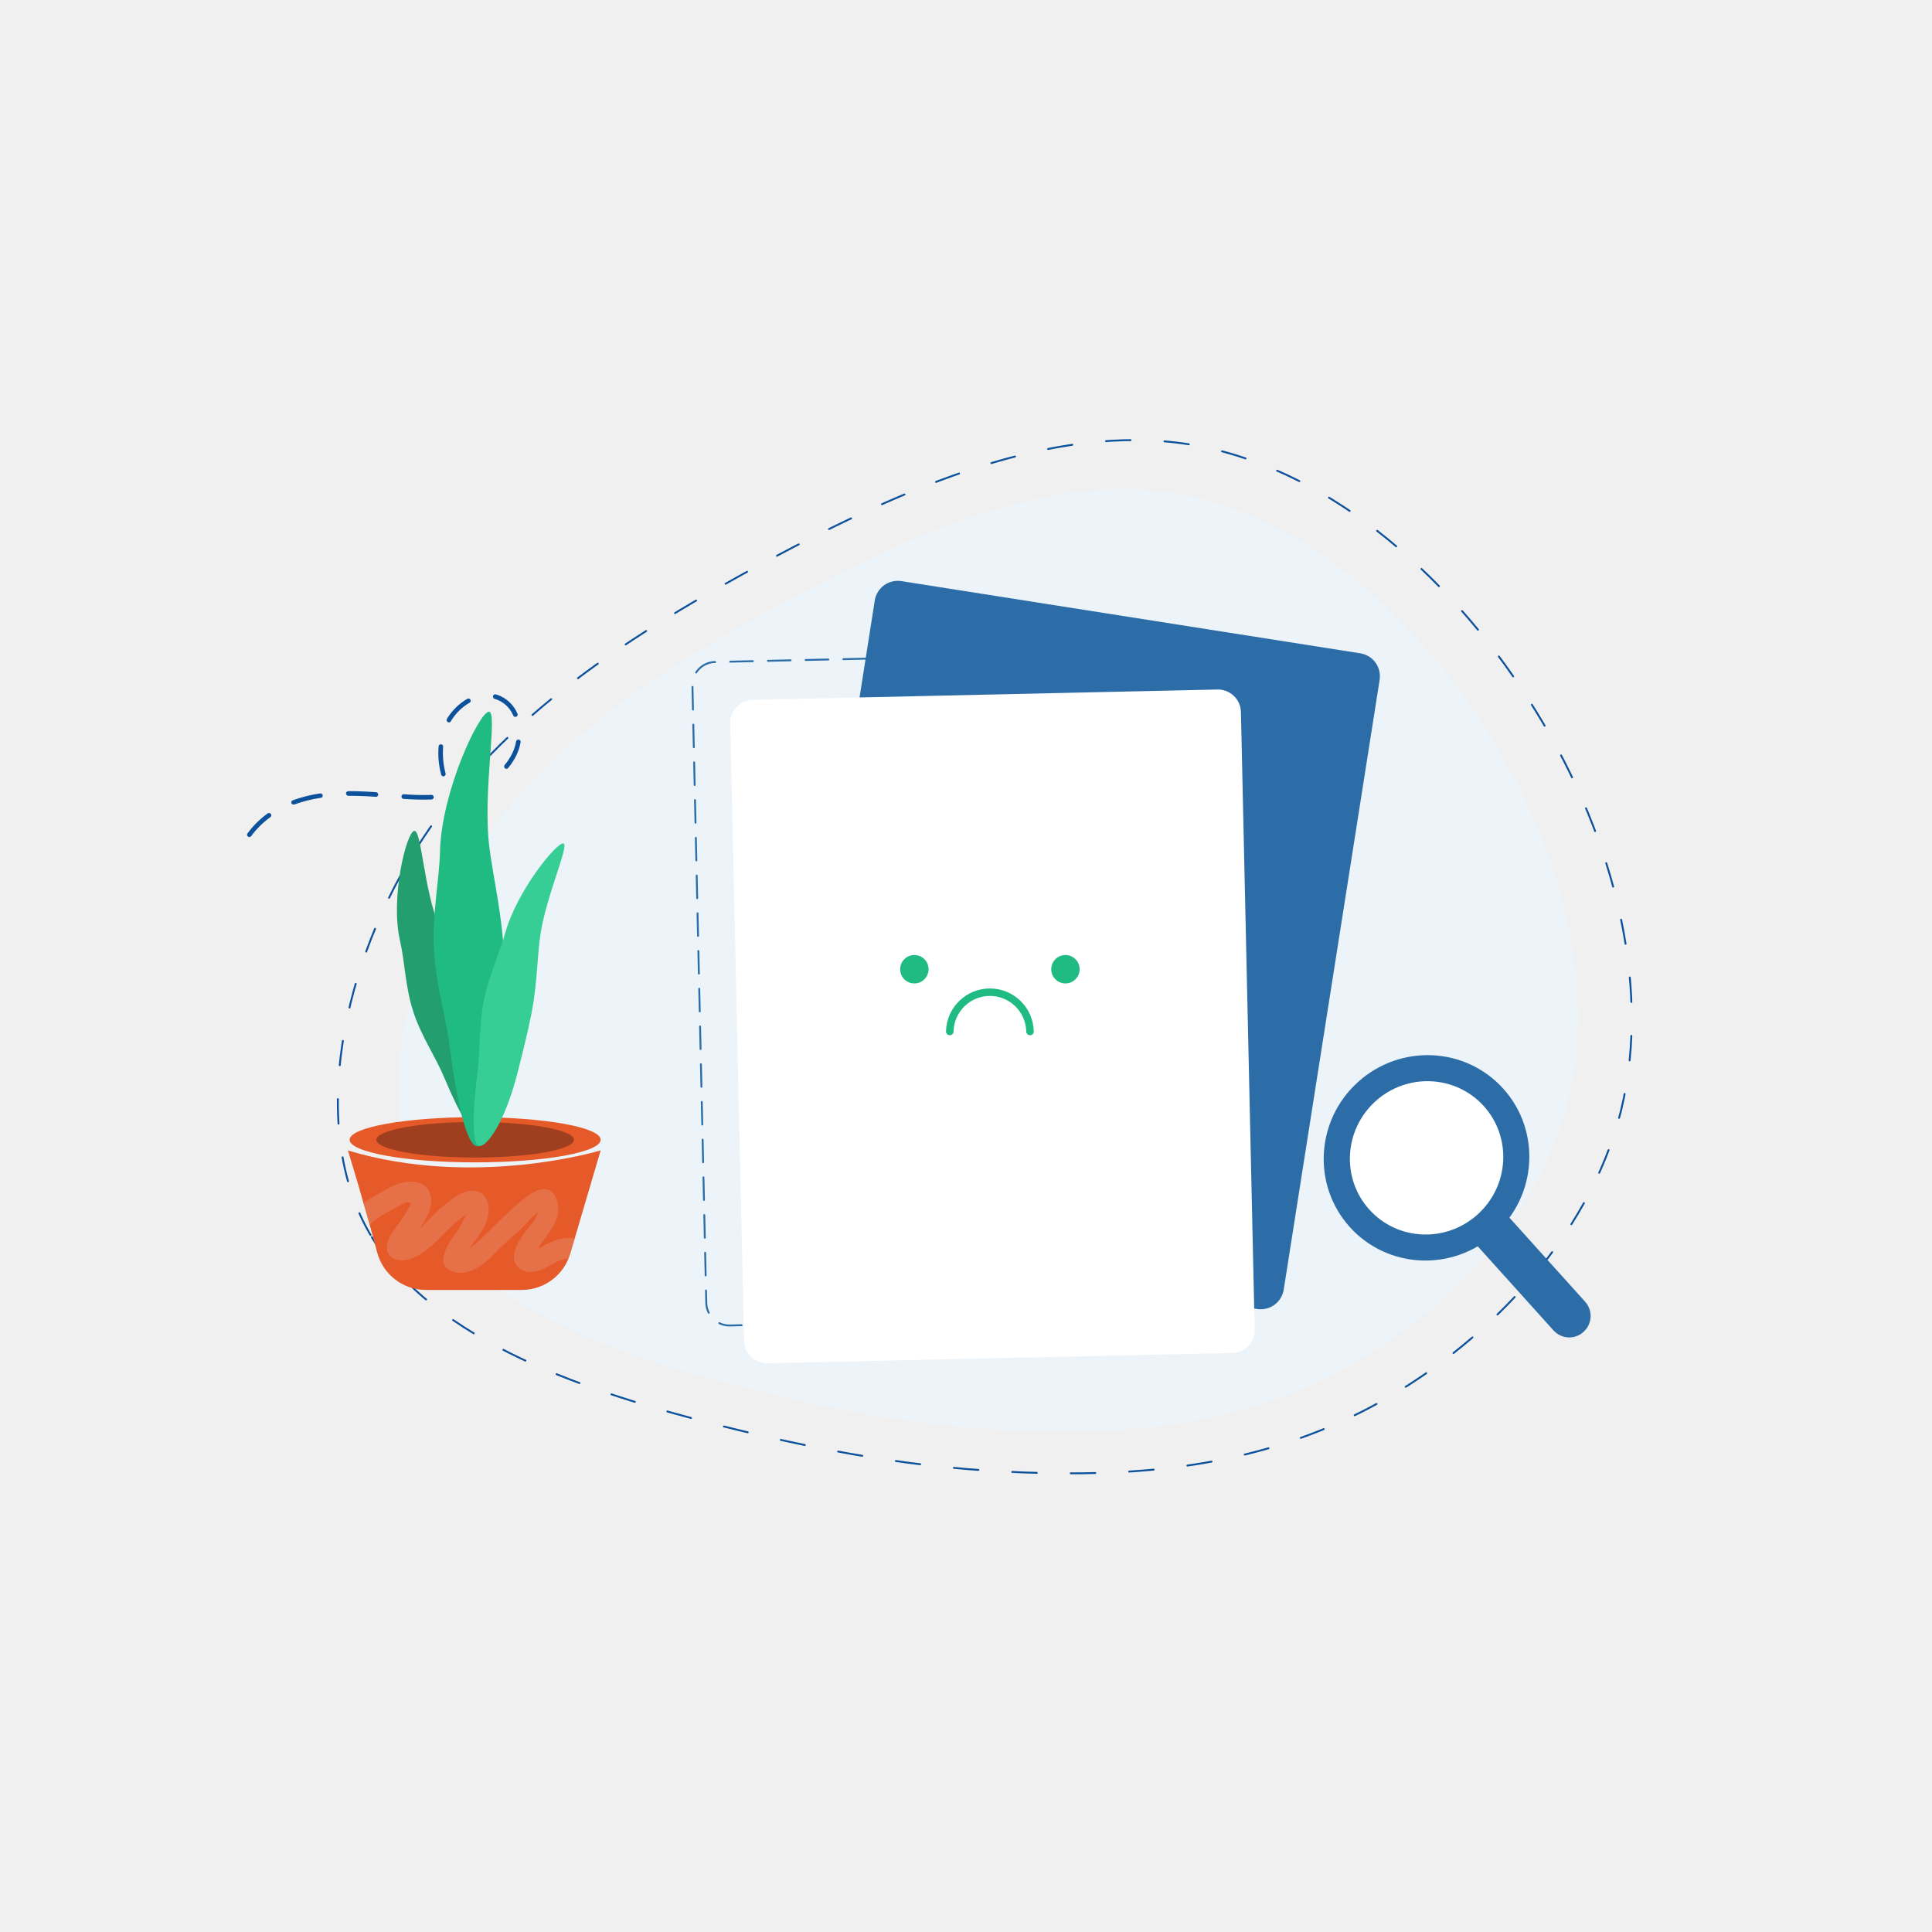
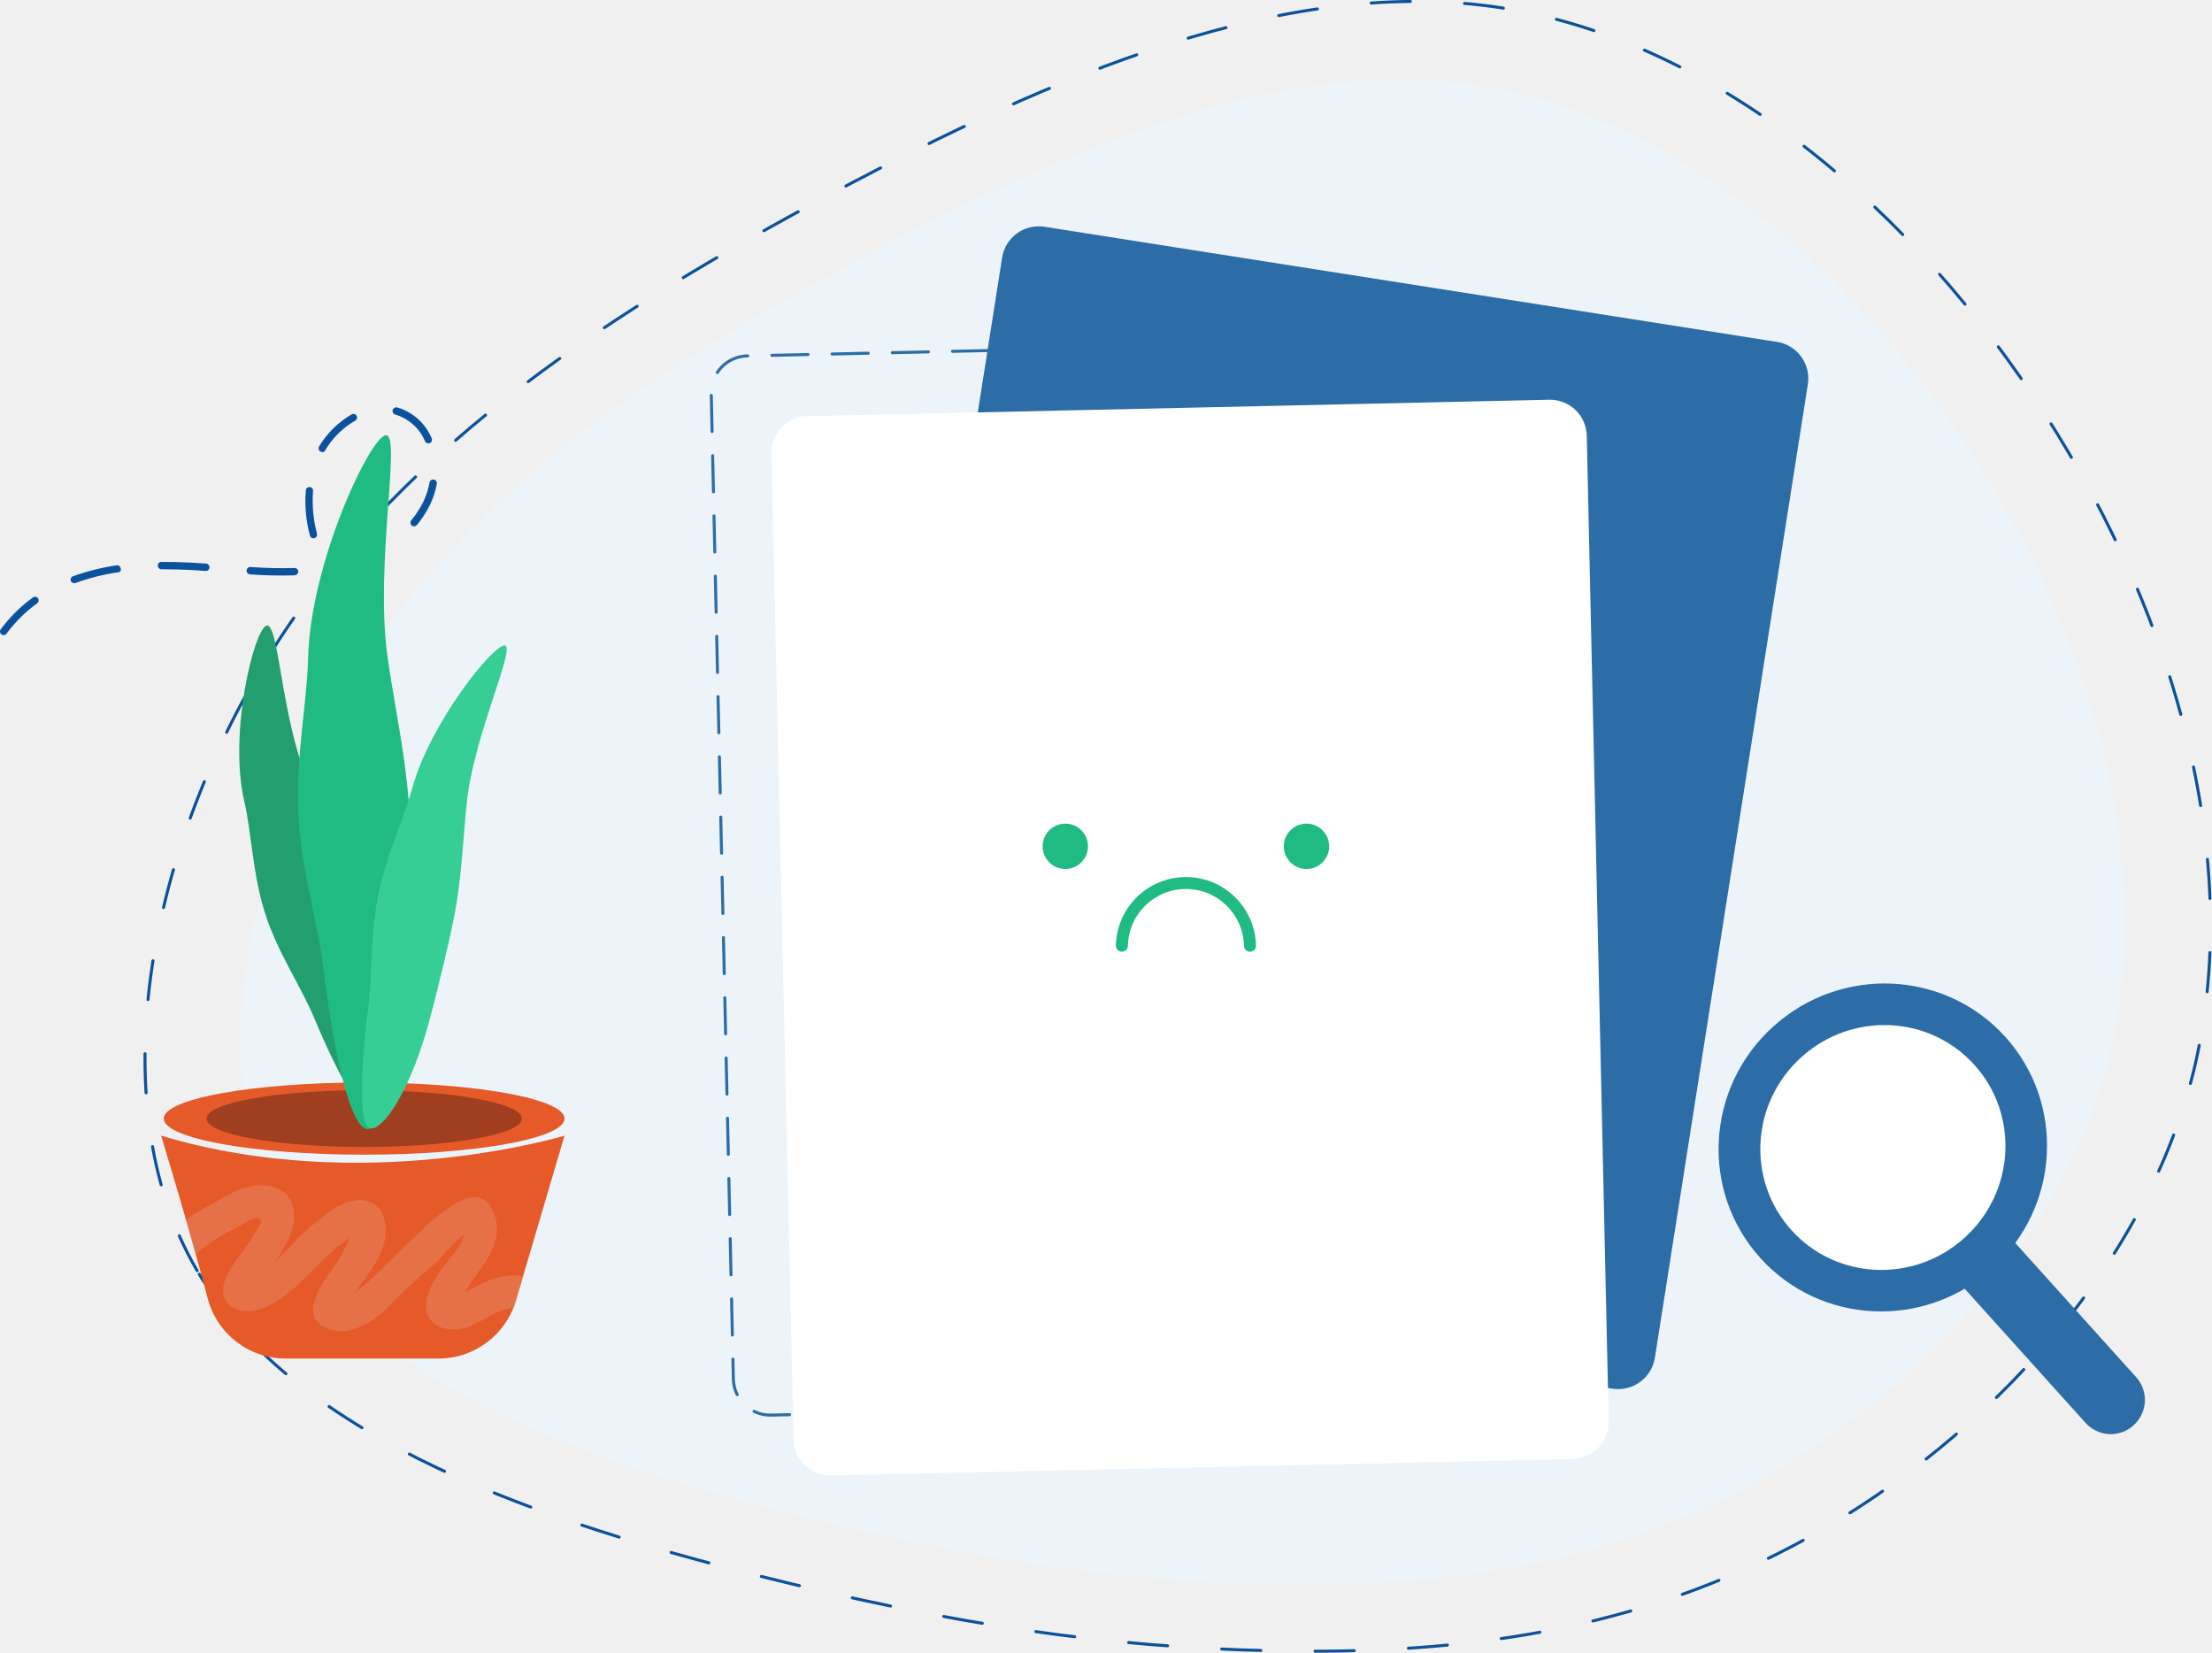
- <svg xmlns="http://www.w3.org/2000/svg" id="Layer_1" data-name="Layer 1" viewBox="0 0 1024 1024">
+ <svg xmlns="http://www.w3.org/2000/svg" viewBox="0 0 734.4 548.64">
  <defs>
    <style>.cls-1,.cls-4,.cls-6{fill:none;}.cls-1{opacity:0.08;}.cls-2{fill:#0c519b;}.cls-3{fill:#edf4f9;}.cls-4{stroke:#0c519b;stroke-dasharray:13 18;}.cls-4,.cls-6{stroke-linecap:round;stroke-miterlimit:10;}.cls-5{fill:#2c6da8;}.cls-6{stroke:#2c6da8;stroke-dasharray:12 8;}.cls-7{fill:#fff;}.cls-8{fill:#20bb83;}.cls-9{fill:#e55a28;}.cls-10{fill:#a03e20;}.cls-11{fill:#239e6f;}.cls-12{fill:#36ce94;}.cls-13{opacity:0.43;}.cls-14{clip-path:url(#clip-path);}.cls-15{fill:#e89074;}</style>
    <clipPath id="clip-path">
-       <path class="cls-1" d="M194.73,650.46c4.43-5,11-8.24,16.87-11.38,1.37-.72,3.93-2.62,5.42-1.74s.22,1.73-.84,3.67a77.52,77.52,0,0,1-6.13,9.21c-2.57,3.45-6.3,8.7-4.64,13.24,1.86,5.06,8.51,5.25,12.82,3.57,11.66-4.54,18.47-17,29.05-23.37.61-.37,2.74-1.13,2.92-1.53,1.11-.22.9-.45-.64-.67-1.29-.91-1.74-.6-1.37.91-2.22,2.94-3.54,7-5.79,10.09-3.27,4.53-7.27,9.74-7.52,15.5a5.45,5.45,0,0,0,2.68,4.67c9.14,5.76,18.85-2.08,24.8-8.5,4.31-4.64,9.14-8.53,13.82-12.76,1.87-1.68,9.16-10.76,11.55-10l-3.23-2.48c3.05,4.74-4.63,11.71-7,15.16-2.6,3.77-6.35,9.95-4.75,14.7,1.68,5,7.59,6.16,12.12,5,6.95-1.84,12.55-8.79,20.18-6.13,6.58,2.29,9.41-8.14,2.87-10.41-5.12-1.79-10-1.25-15,.73-2.58,1-4.86,2.48-7.32,3.74a16,16,0,0,1-2.37,1.12c-2,.37-1.78,1.16.56,2.37.8-.52,1.32-3.12,1.82-4,4.61-7.83,13.11-15.07,9.43-25.32-8.29-23.11-43.66,32.73-52.07,27.43l2.68,4.66c.13-3.19,4.19-7.48,6-10.05,2.73-3.79,5.79-8,6.88-12.67,1.39-5.94-.12-13.54-7.34-14.06-6.74-.48-13.14,5.58-18,9.51-6.28,5.14-13.25,16.46-22.23,16.29l4.66,2.68c-.41,2.49-.31,2.93.32,1.33.43-.89.87-1.79,1.33-2.67,1-1.59,2.49-3.25,3.6-4.79a66.5,66.5,0,0,0,6-9.84c2.56-5.37,2.79-13.25-3.5-16.21-5.48-2.58-12.48-.52-17.38,2.28-6.68,3.82-13.89,7.21-19.06,13.06-4.58,5.2,3,12.87,7.64,7.64Z" />
+       <path class="cls-1" d="M63.79,417.7c4.43-5,11-8.24,16.87-11.38,1.37-.72,3.93-2.62,5.42-1.74s.22,1.73-.84,3.67a77.52,77.52,0,0,1-6.13,9.21c-2.57,3.45-6.3,8.7-4.64,13.24,1.86,5.06,8.51,5.25,12.82,3.57,11.66-4.55,18.47-17,29.05-23.37.61-.37,2.74-1.13,2.92-1.53,1.11-.22.9-.45-.64-.67-1.29-.91-1.74-.6-1.37.91-2.22,2.94-3.54,7-5.79,10.09-3.27,4.53-7.27,9.74-7.52,15.5a5.45,5.45,0,0,0,2.68,4.67c9.14,5.76,18.84-2.08,24.8-8.5,4.31-4.64,9.14-8.53,13.82-12.76,1.87-1.68,9.16-10.76,11.54-10l-3.22-2.48c3.05,4.74-4.63,11.71-7,15.16-2.6,3.77-6.35,9.95-4.75,14.7,1.68,5,7.59,6.16,12.12,5,6.95-1.84,12.55-8.79,20.18-6.13,6.58,2.29,9.41-8.14,2.87-10.41-5.12-1.79-10-1.25-15,.73-2.58,1-4.86,2.48-7.32,3.74a16,16,0,0,1-2.37,1.12c-2,.37-1.78,1.16.56,2.37.79-.52,1.32-3.12,1.82-4,4.61-7.82,13.11-15.06,9.43-25.31-8.29-23.11-43.67,32.73-52.07,27.43l2.68,4.66c.13-3.19,4.19-7.48,6-10.05,2.73-3.79,5.79-8,6.88-12.67,1.39-5.94-.13-13.55-7.35-14.06-6.73-.48-13.14,5.58-17.94,9.51-6.28,5.14-13.25,16.46-22.23,16.29l4.66,2.68c-.41,2.49-.31,2.93.32,1.33.43-.9.87-1.79,1.33-2.67,1-1.59,2.49-3.25,3.59-4.79a65.72,65.72,0,0,0,6-9.84c2.56-5.37,2.79-13.25-3.5-16.22-5.48-2.57-12.48-.51-17.38,2.29-6.68,3.82-13.89,7.2-19.06,13.06-4.58,5.2,3,12.87,7.64,7.64Z" />
    </clipPath>
  </defs>
-   <path class="cls-2" d="M331.25,461.83a.84.84,0,0,1-.44.11H329c-4.13.07-8.42.11-13,.07a1.22,1.22,0,1,1,0-2.44c4.51,0,8.8,0,12.93-.07h1.79a1.29,1.29,0,0,1,1.25,1.2A1.39,1.39,0,0,1,331.25,461.83Zm-29.5-.77a.93.93,0,0,1-.54.08,113.57,113.57,0,0,1-14.67-2.44,1.25,1.25,0,0,1-.87-1.5,1.18,1.18,0,0,1,1.47-.83,115.35,115.35,0,0,0,14.34,2.36,1.23,1.23,0,0,1,1.08,1.31A1.19,1.19,0,0,1,301.75,461.06ZM273.28,454a1.32,1.32,0,0,1-.92,0,70.91,70.91,0,0,1-13-7.37,1.21,1.21,0,0,1,1.42-2,71.37,71.37,0,0,0,12.55,7.18,1.18,1.18,0,0,1,.59,1.57A1.05,1.05,0,0,1,273.28,454ZM249.6,436.9a1.29,1.29,0,0,1-1.36-.32,68.46,68.46,0,0,1-8.75-12.17,1.2,1.2,0,0,1,2.12-1.14A67.46,67.46,0,0,0,250,435a1.2,1.2,0,0,1-.11,1.69A.49.49,0,0,1,249.6,436.9Zm1.79-17.43a60.84,60.84,0,0,1-7.82,2.44,1.23,1.23,0,0,1-1.47-.93,1.19,1.19,0,0,1,.92-1.46,54.13,54.13,0,0,0,7.5-2.34,47.94,47.94,0,0,0,5.92-2.77,1.2,1.2,0,1,1,1.14,2.12A53.45,53.45,0,0,1,251.39,419.47Zm-22.27,4.18c-.11.05-.28.05-.39.11a144.29,144.29,0,0,1-14.82-.33,1.21,1.21,0,0,1-1.14-1.3,1.22,1.22,0,0,1,1.3-1.15,135.23,135.23,0,0,0,14.61.33,1.22,1.22,0,0,1,1.25,1.2A1.25,1.25,0,0,1,229.12,423.65Zm39.71-16.25a1.1,1.1,0,0,1-1.2-.21,1.22,1.22,0,0,1-.16-1.69,31.13,31.13,0,0,0,4.08-6.3,23.83,23.83,0,0,0,2-6.25,1.21,1.21,0,1,1,2.38.44,26.29,26.29,0,0,1-2.22,6.9,33.67,33.67,0,0,1-4.4,6.79A1.32,1.32,0,0,1,268.83,407.4Zm-33.36,4c-.05,0-.11.05-.16.05a1.19,1.19,0,0,1-1.47-.87,43.26,43.26,0,0,1-1.36-15,1.23,1.23,0,0,1,1.31-1.09,1.21,1.21,0,0,1,1.08,1.31A42.86,42.86,0,0,0,236.18,410,1.22,1.22,0,0,1,235.47,411.37Zm-35.75,10.86a.87.87,0,0,1-.54.06L194,422c-3.37-.16-6.46-.21-9.45-.21a1.23,1.23,0,0,1-.06-2.45c3.05-.05,6.2.06,9.62.22l5.22.32a1.27,1.27,0,0,1,1.14,1.31A1.29,1.29,0,0,1,199.72,422.23Zm-67.14,21.3a1.1,1.1,0,0,1-1.14-.16,1.2,1.2,0,0,1-.27-1.69,49.55,49.55,0,0,1,10.7-10.59,1.21,1.21,0,0,1,1.41,2,45.72,45.72,0,0,0-10.16,10.05A1.16,1.16,0,0,1,132.58,443.53Zm37.7-20.75a.52.52,0,0,1-.27.05,72.06,72.06,0,0,0-14,3.53,1.27,1.27,0,0,1-1.57-.7,1.2,1.2,0,0,1,.71-1.52,76.12,76.12,0,0,1,14.5-3.64,1.18,1.18,0,0,1,1.36,1A1,1,0,0,1,170.28,422.78Zm103.28-42.92a1.2,1.2,0,0,1-1.53-.65,15.39,15.39,0,0,0-7.66-8,14.48,14.48,0,0,0-2.17-.82,1.22,1.22,0,1,1,.71-2.33,13.41,13.41,0,0,1,2.5.92,17.93,17.93,0,0,1,8.85,9.24,1.24,1.24,0,0,1-.7,1.68Zm-35.15,2.93a1.33,1.33,0,0,1-1.09-.1,1.24,1.24,0,0,1-.44-1.69,30.39,30.39,0,0,1,10.82-10.65,1.19,1.19,0,0,1,1.19,2.07A27.47,27.47,0,0,0,239,382.2.85.85,0,0,1,238.41,382.79Z" />
-   <path class="cls-3" d="M226.73,643.53c-30.44-51.69-14-131.51,24.9-191.16,39.2-60,101.29-99.58,167.29-134.95,66.56-35.49,137.68-66.3,202.81-56.17S746.59,322.34,786.34,384.5c40.08,62.39,60.21,136,44.79,198.94-15.74,62.74-67.58,114.95-120.8,143.16s-108.29,33.08-158.24,32-95.59-7.71-156.64-23C334.07,720,256.94,695.56,226.73,643.53Z" />
-   <path class="cls-4" d="M196.41,654.59C163,597.91,181,510.38,223.72,445c43-65.78,111.06-109.18,183.43-148,73-38.91,151-72.7,222.39-61.6s136.91,67,180.5,135.15c44,68.42,66,149.11,49.12,218.15-17.26,68.79-74.11,126-132.46,157S608,782,553.18,780.75s-104.81-8.45-171.76-25.24C314.11,738.47,229.54,711.65,196.41,654.59Z" />
-   <path class="cls-5" d="M666.33,693.8,423.08,655.59a12.33,12.33,0,0,1-10.23-14.07l50.8-323.25A12.31,12.31,0,0,1,477.73,308L721,346.27a12.3,12.3,0,0,1,10.23,14.07L680.39,683.6A12.34,12.34,0,0,1,666.33,693.8Z" />
-   <path class="cls-6" d="M633,697.08l-246.14,5.45a12.23,12.23,0,0,1-12.52-12L367,363.4a12.23,12.23,0,0,1,12-12.53l246.14-5.44a12.22,12.22,0,0,1,12.53,12L645,684.53A12.28,12.28,0,0,1,633,697.08Z" />
-   <path class="cls-7" d="M653.05,717.1,406.9,722.54a12.23,12.23,0,0,1-12.52-12l-7.33-327.11a12.22,12.22,0,0,1,12-12.52l246.14-5.45a12.21,12.21,0,0,1,12.53,12L665,704.55A12.29,12.29,0,0,1,653.05,717.1Z" />
-   <path class="cls-5" d="M792.44,653.83c22.41-20.3,24.31-54.74,4.23-76.91s-54.53-23.69-76.95-3.39-24.31,54.73-4.23,76.91S770,674.13,792.44,653.83Z" />
-   <path class="cls-5" d="M823.39,705.15,761.5,636.46a11.3,11.3,0,0,1,.79-15.91l.07-.09a11.31,11.31,0,0,1,15.91.79l61.89,68.69a11.29,11.29,0,0,1-.79,15.91l-.06.09A11.27,11.27,0,0,1,823.39,705.15Z" />
-   <path class="cls-7" d="M783.21,643.64c16.75-15.16,18.18-40.87,3.2-57.41S745.7,568.56,729,583.72s-18.17,40.87-3.19,57.42S766.46,658.81,783.21,643.64Z" />
-   <circle class="cls-8" cx="484.63" cy="513.71" r="7.53" />
-   <circle class="cls-8" cx="564.7" cy="513.71" r="7.53" />
-   <path class="cls-8" d="M545.93,548.7a2,2,0,0,1-2-2,19.27,19.27,0,0,0-38.53,0,2,2,0,0,1-4,0,23.27,23.27,0,0,1,46.53,0A2,2,0,0,1,545.93,548.7Z" />
-   <ellipse class="cls-9" cx="251.84" cy="604.1" rx="66.53" ry="11.98" />
-   <ellipse class="cls-10" cx="251.84" cy="604.1" rx="52.36" ry="9.42" />
-   <path class="cls-9" d="M184.42,609.78s9.7,31.66,15.45,53.92a26.76,26.76,0,0,0,25.92,20h50.74a26.77,26.77,0,0,0,25.69-19.21l16.14-54.76S251.84,630,184.42,609.78Z" />
-   <path class="cls-11" d="M249.3,528.72c3.25,10.1,6.5,22.68,8.77,31.61,6.78,26.79,3.45,43.11-1.14,44.58-4.16,1.34-12.68-12.69-21.81-34.54-4.27-10.22-12-21.42-16.12-34.3-4.26-13.22-4.43-26.53-7-37.53-5.18-22.61,3.3-56.81,7.41-58.13s4.92,30.86,13.64,51.25C237.69,502.43,244.8,514.77,249.3,528.72Z" />
-   <path class="cls-8" d="M267,504.4c.73,14.49.71,32.24.64,44.83-.2,37.76-8.9,58-14.6,58.33-5.18.26-10.79-21.32-14.76-53.42-1.85-15-7.35-32.56-8.28-51-.95-19,2.83-36.57,3.22-52,.79-31.67,20.74-73.66,25.85-73.91s-3.55,42.45.38,72.48C261.53,465.55,266,484.38,267,504.4Z" />
-   <path class="cls-12" d="M281.64,537.52c-2.06,10.27-5.19,22.7-7.45,31.5-6.79,26.41-16.33,39.11-20.29,38.32-3.6-.72-3.65-16.81-.72-40,1.37-10.84.68-24.08,3.3-37.18,2.69-13.45,8.37-25.11,11.35-35.84,6.12-22,27.19-48,30.75-47.27s-9.91,29.11-12.5,50.83C284.71,509.36,284.47,523.33,281.64,537.52Z" />
-   <g class="cls-13">
-     <g class="cls-14">
-       <path class="cls-9" d="M184.42,609.78s9.7,31.66,15.45,53.92a26.76,26.76,0,0,0,25.92,20h50.74a26.77,26.77,0,0,0,25.69-19.21l16.14-54.76S251.84,630,184.42,609.78Z" />
-       <path class="cls-15" d="M184.34,609.9s9.7,31.66,15.45,53.92a26.77,26.77,0,0,0,25.93,20.06h50.73a26.8,26.8,0,0,0,25.7-19.22l16.13-54.76S251.77,630.12,184.34,609.9Z" />
+   <g id="Layer_2" data-name="Layer 2">
+     <g id="Layer_1-2" data-name="Layer 1">
+       <path class="cls-2" d="M200.31,229.07a.84.84,0,0,1-.44.11h-1.79c-4.13.07-8.42.11-13,.07a1.22,1.22,0,1,1,.05-2.44c4.51,0,8.8,0,12.93-.07h1.79a1.29,1.29,0,0,1,1.25,1.2A1.39,1.39,0,0,1,200.31,229.07Zm-29.5-.77a.94.94,0,0,1-.54.08,113.57,113.57,0,0,1-14.67-2.44,1.25,1.25,0,0,1-.87-1.5,1.17,1.17,0,0,1,1.46-.83A115.83,115.83,0,0,0,170.54,226a1.23,1.23,0,0,1,1.08,1.31A1.19,1.19,0,0,1,170.81,228.3Zm-28.47-7.06a1.32,1.32,0,0,1-.92,0,71.5,71.5,0,0,1-13-7.37,1.21,1.21,0,0,1,1.42-2,71.37,71.37,0,0,0,12.55,7.18,1.18,1.18,0,0,1,.59,1.57A1.05,1.05,0,0,1,142.34,221.24Zm-23.68-17.1a1.29,1.29,0,0,1-1.36-.32,68.82,68.82,0,0,1-8.75-12.17,1.2,1.2,0,1,1,2.12-1.14,67.46,67.46,0,0,0,8.42,11.73,1.2,1.2,0,0,1-.11,1.69A.49.49,0,0,1,118.66,204.14Zm1.79-17.44a59.33,59.33,0,0,1-7.82,2.45,1.23,1.23,0,0,1-1.47-.93,1.19,1.19,0,0,1,.92-1.46,54.13,54.13,0,0,0,7.5-2.34,49.45,49.45,0,0,0,5.92-2.77,1.2,1.2,0,0,1,1.14,2.12A53.41,53.41,0,0,1,120.45,186.7Zm-22.27,4.19c-.11.05-.28.05-.39.1A141.42,141.42,0,0,1,83,190.67a1.22,1.22,0,0,1-1.14-1.3,1.24,1.24,0,0,1,1.31-1.15,135.23,135.23,0,0,0,14.61.33,1.22,1.22,0,0,1,1.25,1.2A1.25,1.25,0,0,1,98.18,190.89Zm39.71-16.25a1.1,1.1,0,0,1-1.2-.21,1.22,1.22,0,0,1-.16-1.69,30.66,30.66,0,0,0,4.07-6.3,23.11,23.11,0,0,0,2-6.25,1.25,1.25,0,0,1,1.42-1,1.23,1.23,0,0,1,1,1.42,26.29,26.29,0,0,1-2.22,6.9,33.67,33.67,0,0,1-4.4,6.79A1.32,1.32,0,0,1,137.89,174.64Zm-33.36,4s-.11,0-.16,0a1.2,1.2,0,0,1-1.47-.87,43.26,43.26,0,0,1-1.36-15,1.23,1.23,0,0,1,1.31-1.09,1.21,1.21,0,0,1,1.08,1.31,42.6,42.6,0,0,0,1.31,14.18A1.22,1.22,0,0,1,104.53,178.61ZM68.78,189.47a.87.87,0,0,1-.54.06l-5.16-.33c-3.37-.16-6.46-.22-9.45-.22a1.22,1.22,0,1,1-.06-2.44c3,0,6.2.06,9.62.22l5.22.32a1.27,1.27,0,0,1,1.14,1.31A1.29,1.29,0,0,1,68.78,189.47ZM1.64,210.77a1.1,1.1,0,0,1-1.14-.16,1.2,1.2,0,0,1-.27-1.69,49.55,49.55,0,0,1,10.7-10.59,1.2,1.2,0,1,1,1.41,1.95A46,46,0,0,0,2.18,210.34,1.16,1.16,0,0,1,1.64,210.77ZM39.34,190a.52.52,0,0,1-.27,0,72.06,72.06,0,0,0-14,3.53,1.27,1.27,0,0,1-1.57-.7,1.2,1.2,0,0,1,.71-1.52,75.93,75.93,0,0,1,14.5-3.64,1.18,1.18,0,0,1,1.36,1A1,1,0,0,1,39.34,190ZM142.61,147.1a1.19,1.19,0,0,1-1.52-.65,15.39,15.39,0,0,0-7.66-8,14.48,14.48,0,0,0-2.17-.82,1.22,1.22,0,1,1,.71-2.33,13.06,13.06,0,0,1,2.49.92,17.9,17.9,0,0,1,8.86,9.24,1.24,1.24,0,0,1-.71,1.68ZM107.47,150a1.29,1.29,0,0,1-1.09-.11,1.23,1.23,0,0,1-.44-1.68,30.31,30.31,0,0,1,10.82-10.65,1.19,1.19,0,0,1,1.19,2.07,27.47,27.47,0,0,0-9.94,9.78A.87.87,0,0,1,107.47,150Z" />
+       <path class="cls-3" d="M95.79,410.77c-30.44-51.69-14.05-131.51,24.9-191.16C159.89,159.62,222,120,288,84.66c66.56-35.49,137.69-66.3,202.82-56.17S615.65,89.58,655.4,151.74c40.08,62.39,60.2,136,44.79,198.94-15.74,62.74-67.58,115-120.8,143.16s-108.29,33.08-158.24,32-95.59-7.71-156.64-23C203.13,487.27,126,462.8,95.79,410.77Z" />
+       <path class="cls-4" d="M65.47,421.83C32.09,365.15,50.06,277.62,92.78,212.21c43-65.78,111.06-109.18,183.43-148,73-38.91,151-72.7,222.39-61.6s136.91,67,180.5,135.15c43.95,68.42,66,149.11,49.12,218.15C711,424.73,654.11,482,595.76,512.92S477,549.19,422.24,548s-104.81-8.45-171.76-25.24C183.17,505.71,98.6,478.88,65.47,421.83Z" />
+       <path class="cls-5" d="M535.39,461,292.14,422.83a12.33,12.33,0,0,1-10.23-14.07l50.8-323.25a12.31,12.31,0,0,1,14.08-10.23L590,113.5a12.3,12.3,0,0,1,10.22,14.08l-50.8,323.26A12.34,12.34,0,0,1,535.39,461Z" />
+       <path class="cls-6" d="M502.09,464.32,256,469.77a12.23,12.23,0,0,1-12.52-12l-7.34-327.1a12.23,12.23,0,0,1,12-12.53l246.14-5.44a12.22,12.22,0,0,1,12.53,12l7.27,327.1A12.28,12.28,0,0,1,502.09,464.32Z" />
+       <path class="cls-7" d="M522.1,484.34,276,489.78a12.23,12.23,0,0,1-12.52-12l-7.33-327.11a12.22,12.22,0,0,1,12-12.52l246.14-5.45a12.21,12.21,0,0,1,12.53,12l7.28,327.1A12.3,12.3,0,0,1,522.1,484.34Z" />
+       <path class="cls-5" d="M661.49,421.07c22.42-20.3,24.32-54.74,4.24-76.91s-54.53-23.69-77-3.39-24.31,54.73-4.23,76.91S639.08,441.37,661.49,421.07Z" />
+       <path class="cls-5" d="M692.45,472.39,630.56,403.7a11.3,11.3,0,0,1,.79-15.91l.07-.09a11.3,11.3,0,0,1,15.91.79l61.89,68.69a11.3,11.3,0,0,1-.79,15.91l-.07.08A11.25,11.25,0,0,1,692.45,472.39Z" />
+       <path class="cls-7" d="M652.27,410.88c16.75-15.16,18.18-40.87,3.2-57.42S614.76,335.8,598,351s-18.17,40.87-3.19,57.42S635.52,426.05,652.27,410.88Z" />
+       <circle class="cls-8" cx="353.69" cy="280.95" r="7.53" />
+       <circle class="cls-8" cx="433.76" cy="280.95" r="7.53" />
+       <path class="cls-8" d="M415,315.94a2,2,0,0,1-2-2,19.27,19.27,0,0,0-38.53,0,2,2,0,0,1-4,0,23.27,23.27,0,0,1,46.53,0A2,2,0,0,1,415,315.94Z" />
+       <ellipse class="cls-9" cx="120.9" cy="371.34" rx="66.53" ry="11.98" />
+       <ellipse class="cls-10" cx="120.9" cy="371.34" rx="52.36" ry="9.42" />
+       <path class="cls-9" d="M53.48,377s9.7,31.67,15.44,53.93A26.78,26.78,0,0,0,94.85,451h50.74a26.77,26.77,0,0,0,25.69-19.21L187.42,377S120.9,397.24,53.48,377Z" />
+       <path class="cls-11" d="M118.36,296c3.25,10.1,6.5,22.68,8.76,31.61,6.79,26.79,3.45,43.11-1.13,44.58-4.16,1.34-12.69-12.69-21.81-34.54-4.27-10.22-12-21.42-16.12-34.3-4.26-13.22-4.43-26.53-7-37.53-5.18-22.61,3.3-56.81,7.41-58.14s4.92,30.87,13.64,51.26C106.75,269.67,113.86,282,118.36,296Z" />
+       <path class="cls-8" d="M136.07,271.64c.73,14.49.71,32.24.64,44.83-.2,37.76-8.9,58-14.6,58.33-5.19.26-10.79-21.32-14.76-53.42-1.85-15-7.35-32.56-8.28-51-.95-19,2.83-36.57,3.22-52,.79-31.67,20.74-73.66,25.85-73.91s-3.55,42.45.38,72.48C130.59,232.79,135.07,251.62,136.07,271.64Z" />
+       <path class="cls-12" d="M150.69,304.76c-2.05,10.27-5.18,22.7-7.44,31.5-6.79,26.41-16.33,39.11-20.29,38.32-3.6-.72-3.65-16.81-.72-40,1.37-10.84.68-24.08,3.3-37.18,2.68-13.45,8.37-25.11,11.35-35.84,6.12-22,27.19-48,30.75-47.27s-9.91,29.11-12.5,50.83C153.77,276.6,153.53,290.57,150.69,304.76Z" />
+       <g class="cls-13">
+         <g class="cls-14">
+           <path class="cls-9" d="M53.48,377s9.7,31.67,15.44,53.93A26.78,26.78,0,0,0,94.85,451h50.74a26.77,26.77,0,0,0,25.69-19.21L187.42,377S120.9,397.24,53.48,377Z" />
+           <path class="cls-15" d="M53.4,377.14s9.7,31.66,15.45,53.92a26.76,26.76,0,0,0,25.93,20.05h50.73a26.79,26.79,0,0,0,25.7-19.21l16.13-54.76S120.83,397.36,53.4,377.14Z" />
+         </g>
+       </g>
    </g>
  </g>
</svg>
